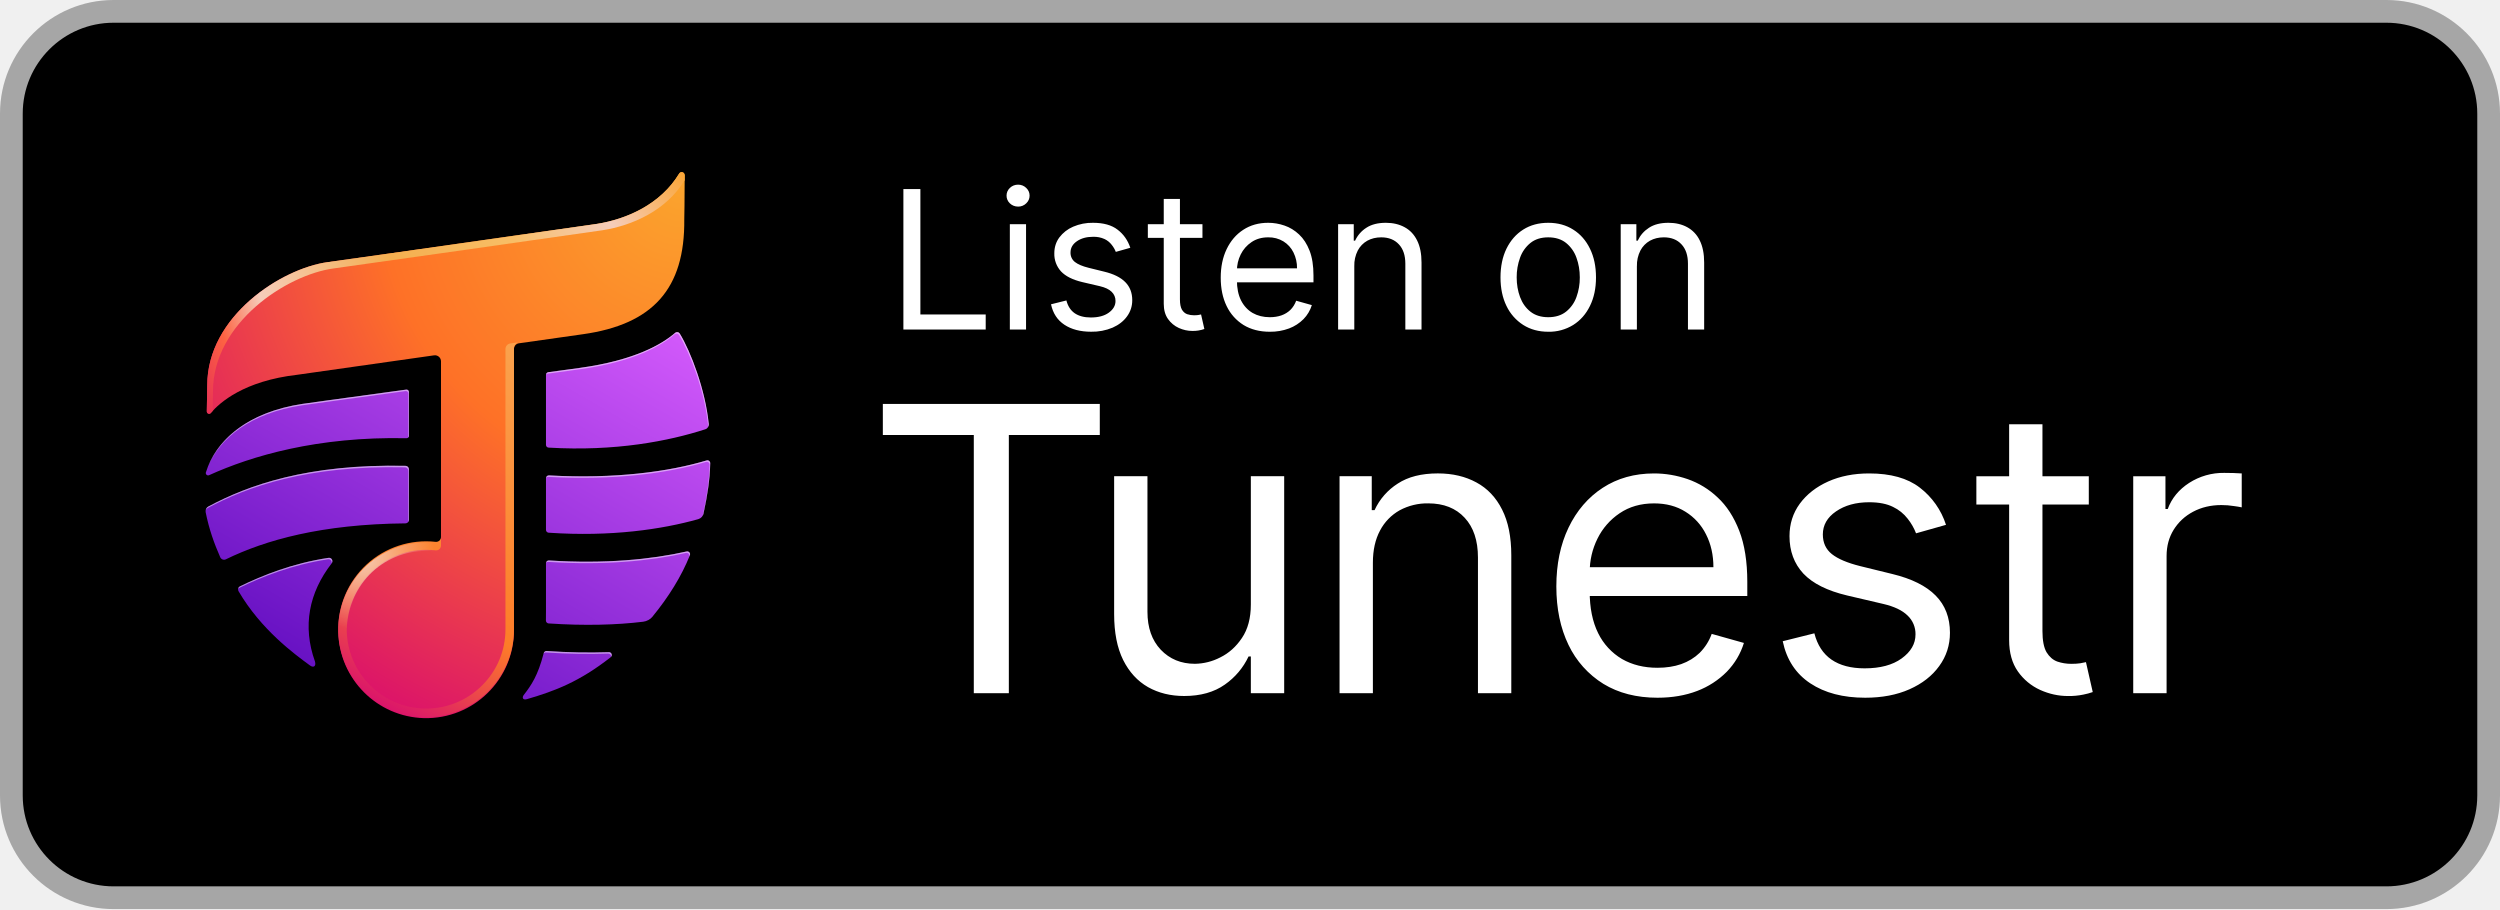
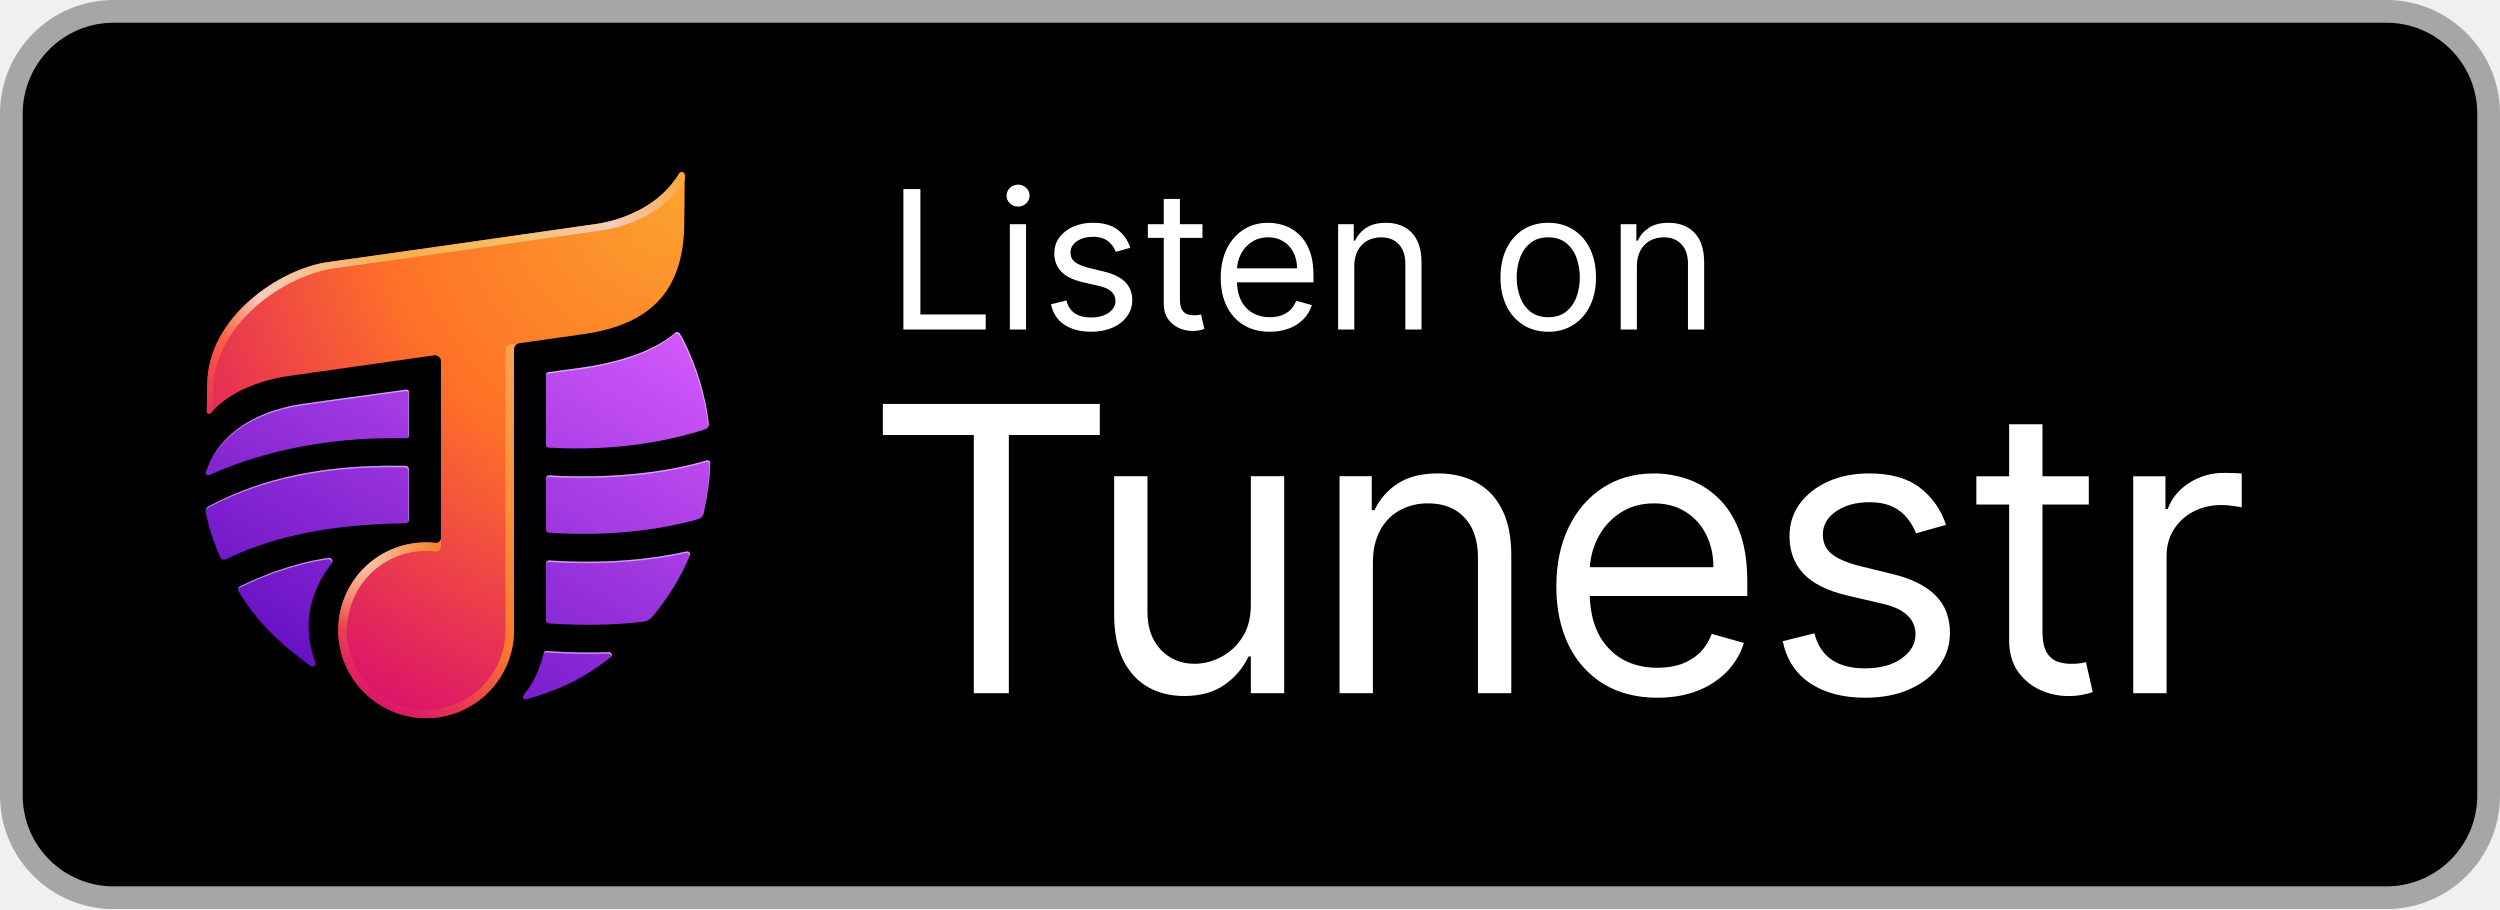
<svg xmlns="http://www.w3.org/2000/svg" width="110" height="40" fill="none" viewBox="0 0 110 40">
  <defs>
    <radialGradient id="tunestr-dark__b" cx="0" cy="0" r="1" gradientTransform="translate(30.1 8) scale(26.8085)" gradientUnits="userSpaceOnUse">
      <stop stop-color="#FBA42D" />
      <stop offset=".5" stop-color="#FE7127" />
      <stop offset="1" stop-color="#DB116B" />
    </radialGradient>
    <radialGradient id="tunestr-dark__d" cx="0" cy="0" r="1" gradientTransform="translate(15.926 24.521) scale(3.21211)" gradientUnits="userSpaceOnUse">
      <stop stop-color="#F5CBB6" />
      <stop offset="1" stop-color="#F5CBB6" stop-opacity="0" />
    </radialGradient>
    <radialGradient id="tunestr-dark__e" cx="0" cy="0" r="1" gradientTransform="translate(30.254 7.425) scale(23.8252)" gradientUnits="userSpaceOnUse">
      <stop stop-color="#FBA32D" />
      <stop offset=".174" stop-color="#F5CCBA" />
      <stop offset=".348" stop-color="#F8BE66" />
      <stop offset=".572" stop-color="#F4AF50" />
      <stop offset=".824" stop-color="#F5CCBA" />
      <stop offset=".911" stop-color="#FD6342" />
      <stop offset="1" stop-color="#E62E56" />
    </radialGradient>
    <linearGradient id="tunestr-dark__a" x1="26.312" x2="15.047" y1="11.169" y2="30.682" gradientUnits="userSpaceOnUse">
      <stop stop-color="#D85DFE" />
      <stop offset=".512" stop-color="#9D36DF" />
      <stop offset="1" stop-color="#6510C2" />
    </linearGradient>
-     <linearGradient id="tunestr-dark__c" x1="25.237" x2="16.816" y1="16.446" y2="31.03" gradientUnits="userSpaceOnUse">
+     <linearGradient id="tunestr-dark__c" x1="25.237" x2="16.816" y1="16.493" y2="31.077" gradientUnits="userSpaceOnUse">
      <stop stop-color="#FAA34E" />
      <stop offset=".7" stop-color="#FD7C28" />
      <stop offset="1" stop-color="#DB156A" />
    </linearGradient>
  </defs>
  <rect width="109" height="39" x=".5" y=".5" fill="#000" rx="4.5" />
  <rect width="109" height="39" x=".5" y=".5" stroke="#A6A6A6" rx="4.5" />
  <path fill="url(#tunestr-dark__a)" d="M13.859 29.106c-.557-1.555-.265-3.03.732-4.314.086-.11.003-.268-.134-.247-1.575.234-2.915.772-3.9 1.255a.15.15 0 0 0-.062.212c.992 1.697 2.466 2.771 3.133 3.26.177.138.29.03.23-.166Zm4.133-9.929v-1.932a.104.104 0 0 0-.117-.102c-3.168.43-4.556.626-4.556.626-2.46.369-3.83 1.626-4.26 3.016a.103.103 0 0 0 .14.124c1.864-.846 4.77-1.711 8.689-1.627a.104.104 0 0 0 .106-.103l-.002-.002Zm-.147 1.32c-4.322-.092-6.932.854-8.679 1.79a.232.232 0 0 0-.117.252c.15.747.369 1.36.64 1.977.042.097.156.14.25.094 1.73-.845 4.207-1.549 7.905-1.582a.15.15 0 0 0 .148-.15v-2.231a.15.15 0 0 0-.147-.15Zm10.87 6.628c.7-.852 1.276-1.776 1.64-2.694a.124.124 0 0 0-.145-.166c-1.545.35-3.616.554-6.054.394a.124.124 0 0 0-.133.125v2.136c0 .132 0 .26-.003.382 0 .067.049.124.116.129 1.582.107 2.996.068 4.162-.075a.647.647 0 0 0 .42-.23h-.003Zm-4.796 1.628c-.249.973-.548 1.407-.874 1.826-.091.12-.036.244.157.179 1.228-.361 2.288-.76 3.667-1.839.097-.074.041-.23-.08-.224a26.63 26.63 0 0 1-2.738-.051c-.066-.005-.116.044-.132.108v.001Zm7.035-6.159c.166-.768.28-1.473.296-2.213a.123.123 0 0 0-.158-.122c-1.655.497-4.055.821-6.936.658a.125.125 0 0 0-.133.125v2.272c0 .065.05.12.117.125 2.75.188 4.998-.15 6.583-.596a.331.331 0 0 0 .233-.249h-.002Zm.231-3.939c-.149-1.503-.791-3.186-1.275-3.977a.136.136 0 0 0-.207-.03c-.563.49-1.772 1.207-4.182 1.538l-1.395.19a.12.12 0 0 0-.103.116v3.084c0 .063.05.115.113.119 2.936.175 5.293-.287 6.897-.807a.22.22 0 0 0 .152-.235v.002Z" />
+   <path fill="url(#tunestr-dark__b)" d="M30.123 7.703c0-.131-.172-.179-.24-.065-.818 1.354-2.313 2.006-3.62 2.213 0 0-9.876 1.414-11.84 1.682-2.047.28-5.304 2.383-5.304 5.415l-.02 1.155c0 .095.118.14.178.068.39-.459 1.459-1.413 3.811-1.682l6.01-.854a.267.267 0 0 1 .306.264v7.778c0 .126-.11.224-.235.212a3.866 3.866 0 0 0-4.287 3.936 3.882 3.882 0 0 0 3.773 3.773c2.179.05 3.96-1.7 3.96-3.865V15.357c0-.127.093-.235.219-.252l2.814-.399c3.072-.433 4.494-1.995 4.46-5.057 0 0 .02-.951.019-1.945l-.003-.001Z" />
  <path fill="#fff" d="m24.1 16.44 1.394-.19c2.41-.33 3.619-1.047 4.182-1.537a.136.136 0 0 1 .207.03c.484.79 1.126 2.474 1.275 3.977v-.002c.003.026 0 .05-.005.075a.22.22 0 0 0 .032-.14v.002c-.149-1.503-.791-3.186-1.275-3.977a.136.136 0 0 0-.207-.03c-.564.49-1.772 1.207-4.182 1.538l-1.395.19a.119.119 0 0 0-.102.106.119.119 0 0 1 .075-.042Zm-9.643 8.105c-1.575.234-2.915.772-3.9 1.255a.148.148 0 0 0-.08.11.15.15 0 0 1 .053-.045c.986-.483 2.326-1.02 3.9-1.255.109-.016.183.079.166.174.076-.11-.005-.259-.14-.239Zm16.793-4.164a.124.124 0 0 0-.158-.122c-1.655.497-4.055.822-6.936.659a.125.125 0 0 0-.131.111.124.124 0 0 1 .104-.046c2.881.162 5.28-.162 6.936-.659.08-.023.16.038.158.122-.016.74-.13 1.445-.296 2.213h.002l-.008.025a.34.34 0 0 0 .035-.09h-.002c.166-.768.28-1.472.296-2.213Zm-4.462 8.314c-.808.03-1.778.015-2.736-.051-.067-.005-.117.044-.133.108v.001l-.003.01a.12.12 0 0 1 .109-.054c.958.066 1.928.08 2.737.05a.125.125 0 0 1 .129.139c.064-.08.009-.208-.102-.203Zm3.422-4.43c-1.545.35-3.616.554-6.054.394a.124.124 0 0 0-.131.11.123.123 0 0 1 .104-.045c2.438.16 4.509-.044 6.054-.394a.124.124 0 0 1 .145.166l-.048.115c.026-.06.05-.12.074-.18a.124.124 0 0 0-.143-.166Zm-12.218-7.02a.103.103 0 0 0-.117-.103c-3.168.43-4.556.627-4.556.627-2.314.347-3.664 1.48-4.174 2.77.53-1.263 1.872-2.364 4.147-2.705 0 0 1.388-.196 4.556-.627a.104.104 0 0 1 .117.103v1.932l.002.002v.003a.1.1 0 0 0 .027-.068l-.002-.002v-1.932Zm-.147 3.251c-4.322-.091-6.932.855-8.679 1.791a.232.232 0 0 0-.114.15.233.233 0 0 1 .087-.085c1.747-.936 4.357-1.882 8.68-1.79a.15.15 0 0 1 .146.15v2.23a.153.153 0 0 1-.002.024.15.15 0 0 0 .03-.089v-2.23a.15.15 0 0 0-.148-.15Z" opacity=".5" style="mix-blend-mode:screen" />
-   <path fill="url(#tunestr-dark__b)" d="M30.123 7.703c0-.131-.172-.179-.24-.065-.818 1.354-2.313 2.006-3.62 2.213 0 0-9.876 1.414-11.84 1.682-2.047.28-5.304 2.383-5.304 5.415l-.02 1.155c0 .095.118.14.178.068.39-.459 1.459-1.413 3.811-1.682l6.01-.854a.267.267 0 0 1 .306.264v7.778c0 .126-.11.224-.235.212a3.866 3.866 0 0 0-4.287 3.936 3.882 3.882 0 0 0 3.773 3.773c2.179.05 3.96-1.7 3.96-3.865V15.357c0-.127.093-.235.219-.252l2.814-.399c3.072-.433 4.494-1.995 4.46-5.057 0 0 .02-.951.019-1.945l-.003-.001Z" />
-   <path fill="url(#tunestr-dark__c)" d="M22.458 15.11a.254.254 0 0 0-.218.252v12.324c0 .933-.363 1.81-1.023 2.468a3.47 3.47 0 0 1-2.47 1.023l-.083-.001a3.474 3.474 0 0 1-2.381-1.026 3.474 3.474 0 0 1-1.026-2.381c0-.982.371-1.877.994-2.526a3.462 3.462 0 0 1 2.496-1.05h.02c.136 0 .27.008.402.023a.213.213 0 0 0 .235-.212v-.375c0 .127-.11.225-.235.212a3.866 3.866 0 0 0-4.287 3.936 3.882 3.882 0 0 0 3.773 3.774c2.179.05 3.96-1.7 3.96-3.865V15.31c0-.127.094-.235.219-.252l-.375.053Z" />
+   <path fill="url(#tunestr-dark__c)" d="M22.458 15.158a.254.254 0 0 0-.218.251v12.324c0 .932-.363 1.81-1.023 2.468a3.47 3.47 0 0 1-2.47 1.023l-.083-.001a3.474 3.474 0 0 1-2.381-1.026 3.474 3.474 0 0 1-1.026-2.381c0-.982.371-1.877.994-2.526a3.462 3.462 0 0 1 2.496-1.05h.02c.136 0 .27.008.402.023a.213.213 0 0 0 .235-.212v-.375c0 .127-.11.225-.235.212a3.866 3.866 0 0 0-4.287 3.936 3.882 3.882 0 0 0 3.773 3.774c2.179.05 3.96-1.7 3.96-3.865V15.356c0-.126.094-.234.219-.251l-.375.053Z" />
  <path fill="url(#tunestr-dark__d)" d="M22.458 15.158a.254.254 0 0 0-.218.251v12.324c0 .932-.363 1.81-1.023 2.468a3.47 3.47 0 0 1-2.47 1.023l-.083-.001a3.474 3.474 0 0 1-2.381-1.026 3.474 3.474 0 0 1-1.026-2.381c0-.982.371-1.877.994-2.526a3.462 3.462 0 0 1 2.496-1.05h.02c.136 0 .27.008.402.023a.213.213 0 0 0 .235-.212v-.375c0 .127-.11.225-.235.212a3.866 3.866 0 0 0-4.287 3.936 3.882 3.882 0 0 0 3.773 3.774c2.179.05 3.96-1.7 3.96-3.865V15.356c0-.126.094-.234.219-.251l-.375.053Z" />
  <path fill="url(#tunestr-dark__e)" d="M9.37 17.227c0-3.033 3.257-5.135 5.304-5.415a4306.74 4306.74 0 0 0 11.84-1.682c1.303-.207 2.793-.855 3.613-2.202v-.224l-.004-.001c0-.131-.172-.179-.24-.065-.818 1.354-2.313 2.006-3.62 2.213 0 0-9.876 1.414-11.84 1.682-2.047.28-5.304 2.382-5.304 5.415l-.02 1.155c0 .095.118.14.178.068.024-.028.05-.058.079-.089l.014-.855Z" />
  <path fill="#fff" d="M39.749 14.5V8.318h.748v5.518h2.874v.664h-3.622Zm4.684 0V9.864h.713V14.5h-.713Zm.362-5.41a.506.506 0 0 1-.359-.141.456.456 0 0 1-.148-.341c0-.133.05-.247.148-.341.1-.095.22-.142.36-.142.138 0 .257.047.356.142.1.094.15.208.15.341 0 .133-.05.246-.15.341a.496.496 0 0 1-.357.142Zm4.94 1.812-.64.181c-.04-.107-.1-.21-.179-.31a.865.865 0 0 0-.313-.254 1.14 1.14 0 0 0-.51-.1c-.284 0-.52.065-.71.196-.187.129-.28.293-.28.492a.51.51 0 0 0 .192.42c.13.102.33.188.604.256l.688.17c.415.1.724.254.927.461.203.206.305.47.305.794 0 .266-.077.503-.23.713-.15.209-.362.374-.633.495a2.33 2.33 0 0 1-.948.18c-.473 0-.864-.102-1.174-.307-.31-.205-.506-.505-.589-.9l.676-.169c.065.25.186.437.365.562.182.124.418.187.71.187.332 0 .595-.07.79-.211.198-.143.296-.314.296-.514a.54.54 0 0 0-.169-.404c-.112-.11-.285-.193-.519-.248l-.773-.18c-.424-.101-.736-.257-.935-.469a1.133 1.133 0 0 1-.296-.8c0-.261.073-.493.22-.694a1.5 1.5 0 0 1 .607-.474 2.13 2.13 0 0 1 .875-.172c.46 0 .82.1 1.081.302.264.201.45.467.561.797Zm3.173-1.038v.603h-2.403v-.603h2.403Zm-1.703-1.111h.712v4.419c0 .201.03.352.088.453.06.098.137.165.23.199a.92.92 0 0 0 .298.048c.079 0 .143-.004.194-.012l.12-.024.145.64a1.491 1.491 0 0 1-.531.085c-.201 0-.399-.044-.592-.13a1.177 1.177 0 0 1-.477-.396c-.125-.177-.187-.4-.187-.67V8.753Zm4.668 5.844c-.447 0-.832-.099-1.156-.296a1.99 1.99 0 0 1-.745-.833c-.174-.358-.26-.775-.26-1.25s.086-.893.26-1.256c.175-.364.418-.648.73-.85.314-.206.68-.309 1.099-.309.241 0 .48.04.715.121.236.08.45.211.643.392.193.18.347.417.462.713.115.296.172.66.172 1.092v.302h-3.574v-.616h2.85a1.52 1.52 0 0 0-.157-.7 1.183 1.183 0 0 0-.441-.486 1.234 1.234 0 0 0-.67-.178c-.284 0-.53.07-.737.212a1.39 1.39 0 0 0-.474.543c-.11.223-.166.463-.166.718v.41c0 .35.06.648.181.891.123.242.293.426.51.553.218.124.47.187.758.187.187 0 .356-.027.507-.079.153-.054.285-.135.396-.241.11-.109.196-.244.256-.405l.689.193a1.526 1.526 0 0 1-.366.616 1.78 1.78 0 0 1-.634.41 2.35 2.35 0 0 1-.848.146Zm3.716-2.886V14.5h-.712V9.864h.688v.724h.06a1.33 1.33 0 0 1 .495-.567c.222-.145.507-.218.858-.218.313 0 .588.065.823.193.236.127.42.32.55.58.13.258.196.584.196.978V14.5h-.712v-2.898c0-.364-.095-.648-.284-.85-.19-.206-.449-.309-.779-.309-.227 0-.43.05-.61.148a1.058 1.058 0 0 0-.42.432 1.43 1.43 0 0 0-.153.688Zm8.534 2.886c-.419 0-.786-.1-1.102-.3a2.018 2.018 0 0 1-.736-.835c-.175-.358-.263-.777-.263-1.256 0-.483.088-.905.263-1.265.177-.36.422-.64.736-.839.316-.2.683-.299 1.102-.299.418 0 .785.1 1.099.3.316.198.561.478.736.838.177.36.266.782.266 1.265 0 .479-.089.898-.266 1.256-.175.358-.42.636-.736.836a2.01 2.01 0 0 1-1.1.299Zm0-.64c.318 0 .58-.082.785-.245a1.44 1.44 0 0 0 .456-.643 2.47 2.47 0 0 0 .147-.863c0-.31-.049-.599-.147-.866a1.46 1.46 0 0 0-.456-.65c-.206-.164-.467-.247-.785-.247s-.58.083-.785.248a1.46 1.46 0 0 0-.456.649 2.487 2.487 0 0 0-.148.866c0 .31.05.598.148.863.099.266.25.48.456.643.205.163.467.245.785.245Zm3.9-2.246V14.5h-.712V9.864H72v.724h.06c.11-.235.274-.424.496-.567.221-.145.507-.218.857-.218.314 0 .589.065.824.193a1.3 1.3 0 0 1 .55.58c.13.258.196.584.196.978V14.5h-.713v-2.898c0-.364-.094-.648-.284-.85-.189-.206-.448-.309-.778-.309-.228 0-.43.05-.61.148a1.059 1.059 0 0 0-.42.432 1.43 1.43 0 0 0-.154.688ZM38.845 19.14v-1.367h9.546v1.367h-4.002V30.5h-1.542V19.14h-4.002Zm16.192 7.457v-5.643h1.467V30.5h-1.467v-1.616h-.1a3.13 3.13 0 0 1-1.043 1.237c-.473.335-1.07.503-1.79.503-.597 0-1.127-.13-1.591-.391-.464-.265-.829-.663-1.094-1.193-.265-.535-.397-1.208-.397-2.02v-6.066h1.466v5.966c0 .696.195 1.252.584 1.666.394.414.895.621 1.504.621a2.49 2.49 0 0 0 1.113-.28c.38-.186.7-.472.957-.857.26-.385.391-.876.391-1.473Zm5.37-1.84V30.5H58.94v-9.546h1.417v1.492h.124a2.726 2.726 0 0 1 1.02-1.168c.455-.299 1.043-.448 1.764-.448.647 0 1.212.133 1.697.398.485.261.862.659 1.13 1.193.27.53.405 1.202.405 2.014V30.5H65.03v-5.966c0-.75-.195-1.334-.584-1.752-.39-.423-.924-.634-1.603-.634a2.56 2.56 0 0 0-1.256.304 2.18 2.18 0 0 0-.864.889c-.21.39-.316.862-.316 1.417ZM72.929 30.7c-.92 0-1.713-.203-2.38-.61a4.087 4.087 0 0 1-1.535-1.714c-.356-.738-.535-1.595-.535-2.573s.178-1.84.535-2.585c.36-.75.862-1.334 1.504-1.753.646-.422 1.4-.634 2.262-.634.497 0 .988.083 1.473.249a3.65 3.65 0 0 1 1.323.808c.398.368.715.857.951 1.466.236.61.354 1.36.354 2.25v.621h-7.358v-1.267h5.867c0-.539-.108-1.02-.323-1.442a2.435 2.435 0 0 0-.908-1c-.389-.245-.849-.367-1.38-.367-.583 0-1.089.145-1.516.435a2.862 2.862 0 0 0-.975 1.118c-.228.46-.342.953-.342 1.48v.845c0 .72.124 1.332.373 1.833a2.69 2.69 0 0 0 1.05 1.137c.448.257.968.385 1.56.385.385 0 .733-.053 1.044-.161.315-.112.586-.278.814-.497a2.26 2.26 0 0 0 .528-.833l1.417.398c-.149.48-.4.903-.752 1.267a3.67 3.67 0 0 1-1.305.846c-.518.198-1.1.298-1.746.298Zm12.695-7.607-1.318.373a2.445 2.445 0 0 0-.366-.64 1.78 1.78 0 0 0-.647-.522c-.273-.137-.623-.205-1.05-.205-.584 0-1.07.135-1.46.404-.386.265-.578.603-.578 1.013 0 .364.132.652.397.864.266.211.68.387 1.243.528l1.417.348c.854.207 1.49.524 1.908.95.418.423.628.968.628 1.635 0 .547-.158 1.036-.473 1.467-.31.43-.745.77-1.305 1.019-.559.249-1.21.373-1.951.373-.974 0-1.78-.211-2.417-.634-.638-.423-1.042-1.04-1.212-1.852l1.392-.348c.132.514.383.9.752 1.156.373.257.86.385 1.46.385.684 0 1.227-.145 1.628-.435.406-.294.61-.646.61-1.056a1.11 1.11 0 0 0-.349-.833c-.232-.228-.588-.398-1.069-.51l-1.59-.372c-.875-.208-1.517-.529-1.927-.964-.406-.439-.609-.988-.609-1.646 0-.54.151-1.015.454-1.43.306-.414.723-.74 1.249-.976.53-.236 1.13-.354 1.802-.354.945 0 1.686.207 2.225.622a3.35 3.35 0 0 1 1.156 1.64Zm6.283-2.137v1.242H86.96v-1.242h4.947Zm-3.505-2.287h1.466v9.098c0 .414.06.725.18.932.125.203.282.34.473.41.195.066.4.1.615.1.162 0 .294-.009.398-.025l.248-.05.299 1.317a2.97 2.97 0 0 1-.417.112 3.06 3.06 0 0 1-.677.062c-.414 0-.82-.089-1.218-.267a2.42 2.42 0 0 1-.982-.814c-.257-.365-.385-.825-.385-1.38v-9.495Zm5.46 11.832v-9.546h1.418v1.442h.1c.173-.472.488-.855.944-1.15a2.78 2.78 0 0 1 1.541-.44c.108 0 .242.002.404.006.161.004.284.01.367.018v1.492a4.407 4.407 0 0 0-.342-.056 3.364 3.364 0 0 0-.553-.044c-.464 0-.879.098-1.243.292-.36.191-.647.456-.858.796-.207.335-.31.719-.31 1.15v6.04h-1.467Z" />
</svg>
